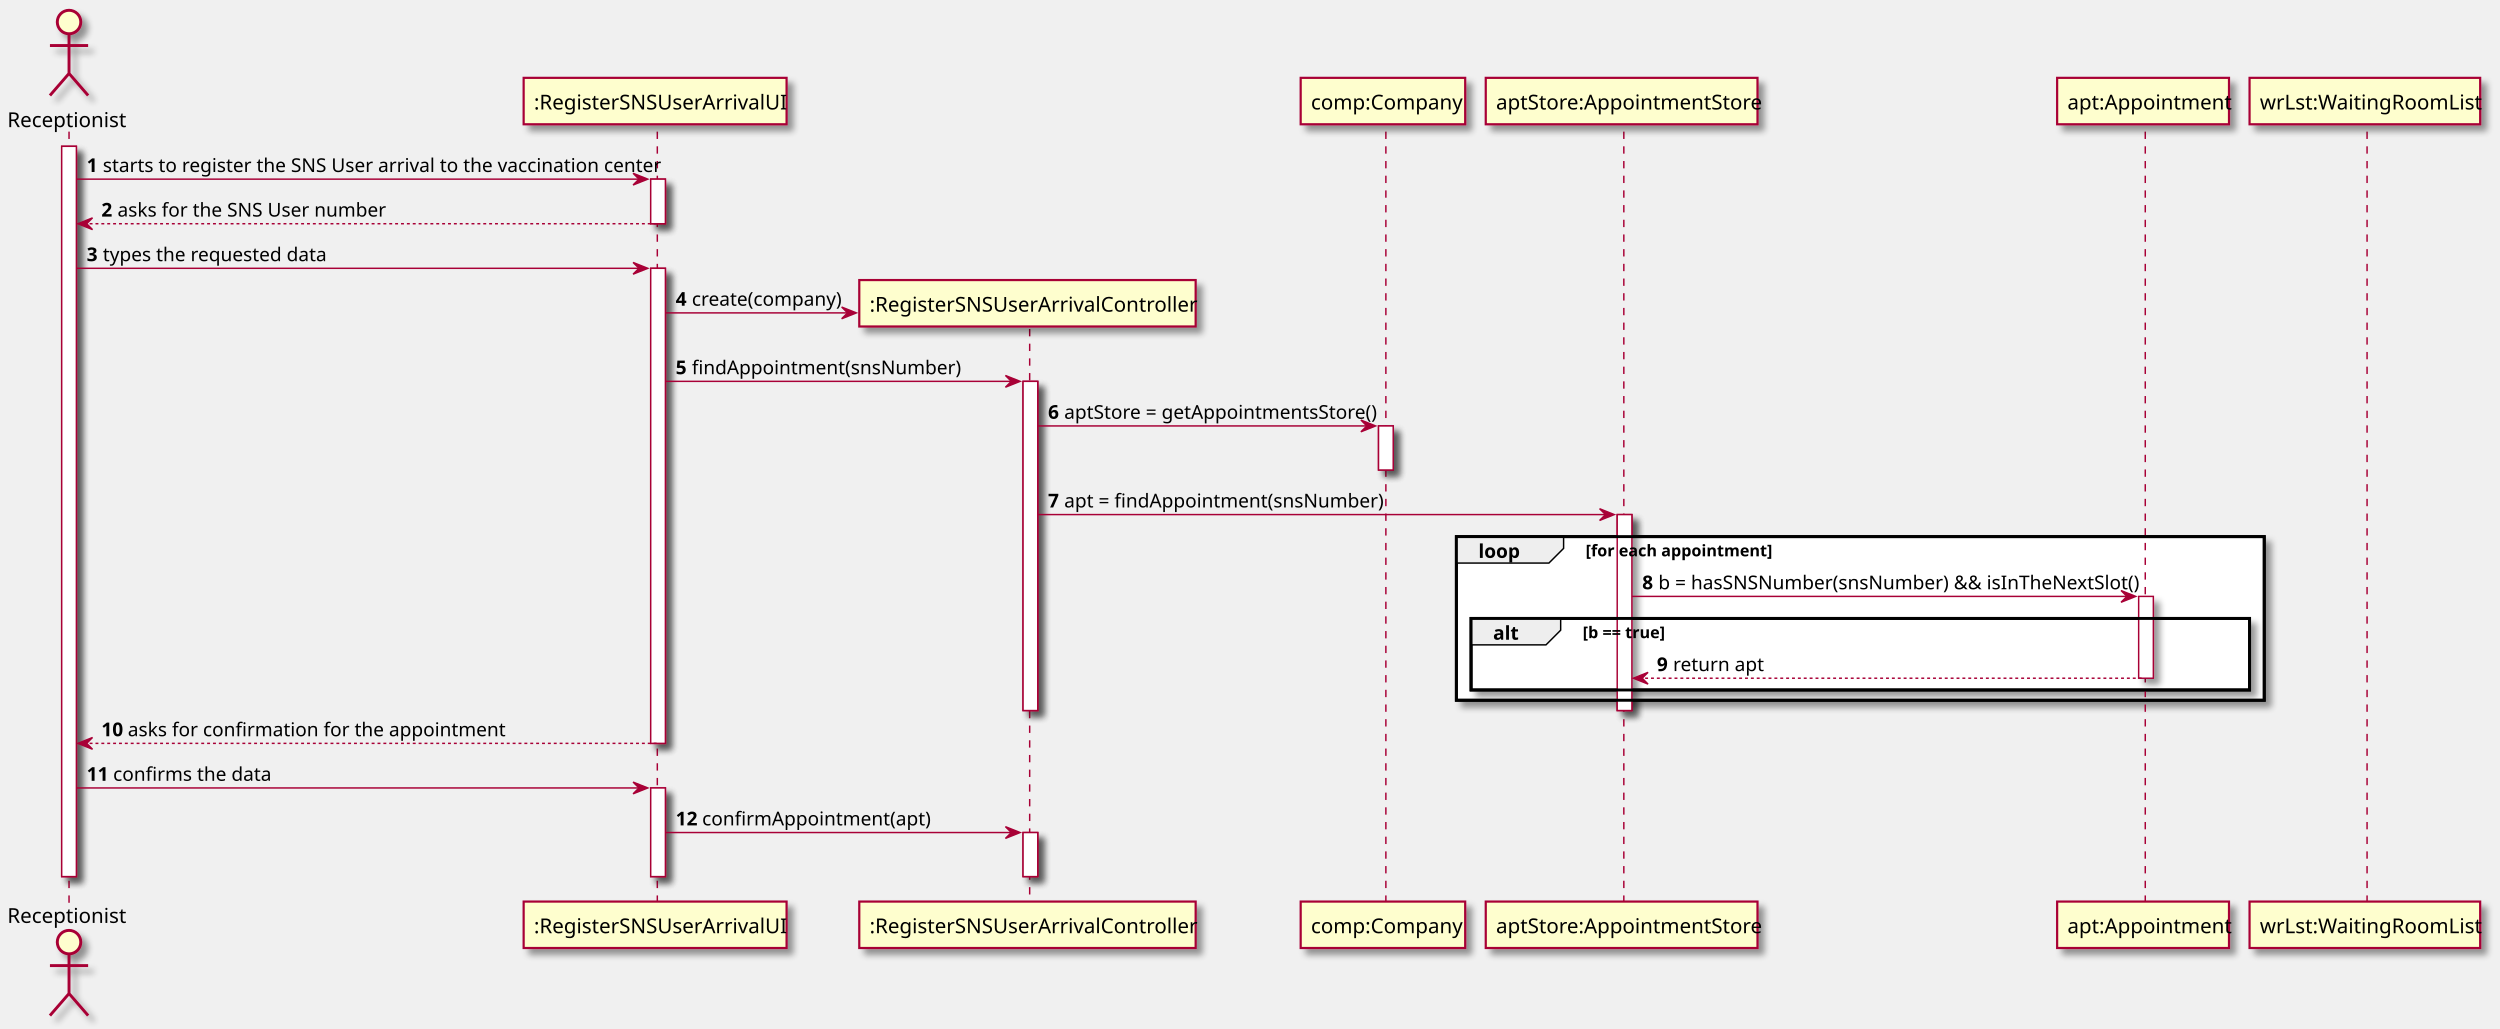
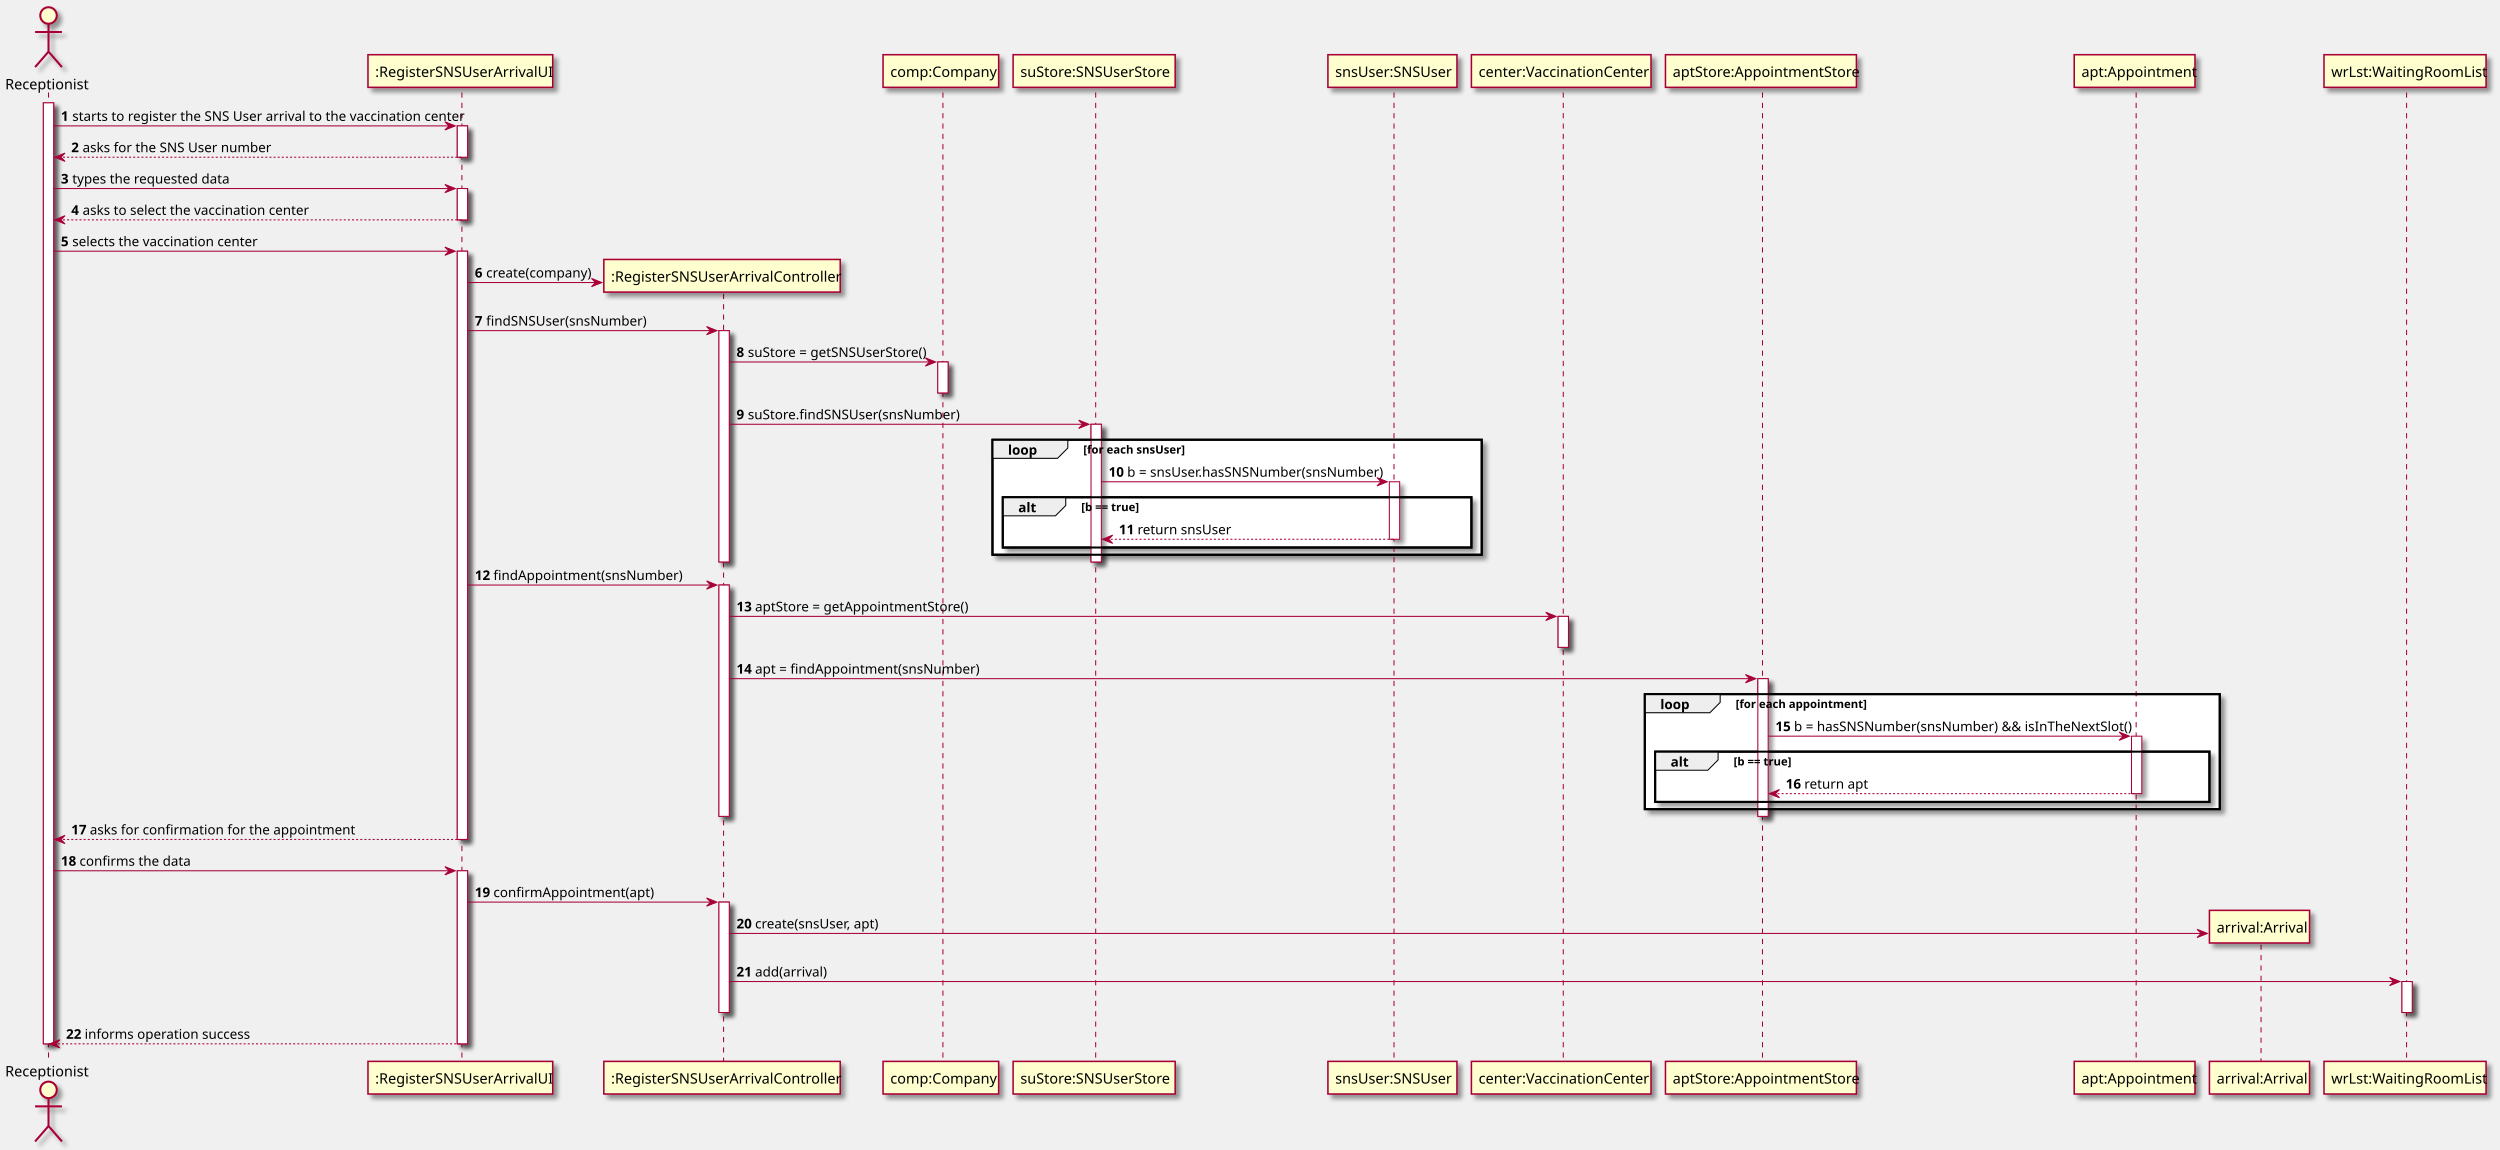
- <svg xmlns="http://www.w3.org/2000/svg" contentScriptType="application/ecmascript" contentStyleType="text/css" height="700px" preserveAspectRatio="none" style="width:1702px;height:700px;background:#FFFFFF;" version="1.1" viewBox="0 0 1702 700" width="1702px" zoomAndPan="magnify">
+ <svg xmlns="http://www.w3.org/2000/svg" contentScriptType="application/ecmascript" contentStyleType="text/css" height="1114px" preserveAspectRatio="none" style="width:2422px;height:1114px;background:#FFFFFF;" version="1.1" viewBox="0 0 2422 1114" width="2422px" zoomAndPan="magnify">
  <defs>
-     <filter height="300%" id="f1i70yfdph3biy" width="300%" x="-1" y="-1">
+     <filter height="300%" id="fi5o0c5nwdv0c" width="300%" x="-1" y="-1">
      <feGaussianBlur result="blurOut" stdDeviation="2.0" />
      <feColorMatrix in="blurOut" result="blurOut2" type="matrix" values="0 0 0 0 0 0 0 0 0 0 0 0 0 0 0 0 0 0 .4 0" />
      <feOffset dx="4.0" dy="4.0" in="blurOut2" result="blurOut3" />
      <feBlend in="SourceGraphic" in2="blurOut3" mode="normal" />
    </filter>
  </defs>
  <g>
-     <rect fill="#FFFFFF" filter="url(#f1i70yfdph3biy)" height="497.18" style="stroke:#A80036;stroke-width:1.0;" width="10" x="42" y="99.609" />
-     <rect fill="#FFFFFF" filter="url(#f1i70yfdph3biy)" height="30.352" style="stroke:#A80036;stroke-width:1.0;" width="10" x="443" y="121.961" />
-     <rect fill="#FFFFFF" filter="url(#f1i70yfdph3biy)" height="323.422" style="stroke:#A80036;stroke-width:1.0;" width="10" x="443" y="182.664" />
-     <rect fill="#FFFFFF" filter="url(#f1i70yfdph3biy)" height="60.352" style="stroke:#A80036;stroke-width:1.0;" width="10" x="443" y="536.438" />
-     <rect fill="#FFFFFF" filter="url(#f1i70yfdph3biy)" height="224.109" style="stroke:#A80036;stroke-width:1.0;" width="10" x="696.5" y="259.625" />
-     <rect fill="#FFFFFF" filter="url(#f1i70yfdph3biy)" height="30" style="stroke:#A80036;stroke-width:1.0;" width="10" x="696.5" y="566.789" />
-     <rect fill="#FFFFFF" filter="url(#f1i70yfdph3biy)" height="30" style="stroke:#A80036;stroke-width:1.0;" width="10" x="938.5" y="289.977" />
-     <rect fill="#FFFFFF" filter="url(#f1i70yfdph3biy)" height="133.406" style="stroke:#A80036;stroke-width:1.0;" width="10" x="1101" y="350.328" />
-     <rect fill="#FFFFFF" filter="url(#f1i70yfdph3biy)" height="55.703" style="stroke:#A80036;stroke-width:1.0;" width="10" x="1456" y="406.031" />
-     <rect fill="#FFFFFF" filter="url(#f1i70yfdph3biy)" height="111.406" style="stroke:#000000;stroke-width:2.0;" width="550" x="991.5" y="365.328" />
-     <rect fill="#FFFFFF" filter="url(#f1i70yfdph3biy)" height="48.703" style="stroke:#000000;stroke-width:2.0;" width="530" x="1001.5" y="421.031" />
-     <line style="stroke:#A80036;stroke-width:1.0;stroke-dasharray:5.0,5.0;" x1="47" x2="47" y1="89.609" y2="614.789" />
-     <line style="stroke:#A80036;stroke-width:1.0;stroke-dasharray:5.0,5.0;" x1="447.5" x2="447.5" y1="89.609" y2="614.789" />
-     <line style="stroke:#A80036;stroke-width:1.0;stroke-dasharray:5.0,5.0;" x1="701" x2="701" y1="223.969" y2="614.789" />
-     <line style="stroke:#A80036;stroke-width:1.0;stroke-dasharray:5.0,5.0;" x1="943.5" x2="943.5" y1="89.609" y2="614.789" />
-     <line style="stroke:#A80036;stroke-width:1.0;stroke-dasharray:5.0,5.0;" x1="1105.5" x2="1105.5" y1="89.609" y2="614.789" />
-     <line style="stroke:#A80036;stroke-width:1.0;stroke-dasharray:5.0,5.0;" x1="1460.5" x2="1460.5" y1="89.609" y2="614.789" />
-     <line style="stroke:#A80036;stroke-width:1.0;stroke-dasharray:5.0,5.0;" x1="1611.5" x2="1611.5" y1="89.609" y2="614.789" />
+     <rect fill="#FFFFFF" filter="url(#fi5o0c5nwdv0c)" height="911.656" style="stroke:#A80036;stroke-width:1.0;" width="10" x="42" y="99.609" />
+     <rect fill="#FFFFFF" filter="url(#fi5o0c5nwdv0c)" height="30.352" style="stroke:#A80036;stroke-width:1.0;" width="10" x="443" y="121.961" />
+     <rect fill="#FFFFFF" filter="url(#fi5o0c5nwdv0c)" height="30.352" style="stroke:#A80036;stroke-width:1.0;" width="10" x="443" y="182.664" />
+     <rect fill="#FFFFFF" filter="url(#fi5o0c5nwdv0c)" height="569.883" style="stroke:#A80036;stroke-width:1.0;" width="10" x="443" y="243.367" />
+     <rect fill="#FFFFFF" filter="url(#fi5o0c5nwdv0c)" height="167.664" style="stroke:#A80036;stroke-width:1.0;" width="10" x="443" y="843.602" />
+     <rect fill="#FFFFFF" filter="url(#fi5o0c5nwdv0c)" height="224.109" style="stroke:#A80036;stroke-width:1.0;" width="10" x="696.5" y="320.328" />
+     <rect fill="#FFFFFF" filter="url(#fi5o0c5nwdv0c)" height="224.109" style="stroke:#A80036;stroke-width:1.0;" width="10" x="696.5" y="566.789" />
+     <rect fill="#FFFFFF" filter="url(#fi5o0c5nwdv0c)" height="106.961" style="stroke:#A80036;stroke-width:1.0;" width="10" x="696.5" y="873.953" />
+     <rect fill="#FFFFFF" filter="url(#fi5o0c5nwdv0c)" height="30" style="stroke:#A80036;stroke-width:1.0;" width="10" x="908.5" y="350.68" />
+     <rect fill="#FFFFFF" filter="url(#fi5o0c5nwdv0c)" height="133.406" style="stroke:#A80036;stroke-width:1.0;" width="10" x="1057" y="411.031" />
+     <rect fill="#FFFFFF" filter="url(#fi5o0c5nwdv0c)" height="55.703" style="stroke:#A80036;stroke-width:1.0;" width="10" x="1346" y="466.734" />
+     <rect fill="#FFFFFF" filter="url(#fi5o0c5nwdv0c)" height="30" style="stroke:#A80036;stroke-width:1.0;" width="10" x="1509.5" y="597.141" />
+     <rect fill="#FFFFFF" filter="url(#fi5o0c5nwdv0c)" height="133.406" style="stroke:#A80036;stroke-width:1.0;" width="10" x="1703" y="657.492" />
+     <rect fill="#FFFFFF" filter="url(#fi5o0c5nwdv0c)" height="55.703" style="stroke:#A80036;stroke-width:1.0;" width="10" x="2065" y="713.195" />
+     <rect fill="#FFFFFF" filter="url(#fi5o0c5nwdv0c)" height="30" style="stroke:#A80036;stroke-width:1.0;" width="10" x="2327" y="950.914" />
+     <rect fill="#FFFFFF" filter="url(#fi5o0c5nwdv0c)" height="111.406" style="stroke:#000000;stroke-width:2.0;" width="474" x="961.5" y="426.031" />
+     <rect fill="#FFFFFF" filter="url(#fi5o0c5nwdv0c)" height="48.703" style="stroke:#000000;stroke-width:2.0;" width="454" x="971.5" y="481.734" />
+     <rect fill="#FFFFFF" filter="url(#fi5o0c5nwdv0c)" height="111.406" style="stroke:#000000;stroke-width:2.0;" width="557" x="1593.5" y="672.492" />
+     <rect fill="#FFFFFF" filter="url(#fi5o0c5nwdv0c)" height="48.703" style="stroke:#000000;stroke-width:2.0;" width="537" x="1603.5" y="728.195" />
+     <line style="stroke:#A80036;stroke-width:1.0;stroke-dasharray:5.0,5.0;" x1="47" x2="47" y1="89.609" y2="1029.266" />
+     <line style="stroke:#A80036;stroke-width:1.0;stroke-dasharray:5.0,5.0;" x1="447.5" x2="447.5" y1="89.609" y2="1029.266" />
+     <line style="stroke:#A80036;stroke-width:1.0;stroke-dasharray:5.0,5.0;" x1="701" x2="701" y1="284.672" y2="1029.266" />
+     <line style="stroke:#A80036;stroke-width:1.0;stroke-dasharray:5.0,5.0;" x1="913.5" x2="913.5" y1="89.609" y2="1029.266" />
+     <line style="stroke:#A80036;stroke-width:1.0;stroke-dasharray:5.0,5.0;" x1="1061.5" x2="1061.5" y1="89.609" y2="1029.266" />
+     <line style="stroke:#A80036;stroke-width:1.0;stroke-dasharray:5.0,5.0;" x1="1350.5" x2="1350.5" y1="89.609" y2="1029.266" />
+     <line style="stroke:#A80036;stroke-width:1.0;stroke-dasharray:5.0,5.0;" x1="1514.5" x2="1514.5" y1="89.609" y2="1029.266" />
+     <line style="stroke:#A80036;stroke-width:1.0;stroke-dasharray:5.0,5.0;" x1="1707.5" x2="1707.5" y1="89.609" y2="1029.266" />
+     <line style="stroke:#A80036;stroke-width:1.0;stroke-dasharray:5.0,5.0;" x1="2069.5" x2="2069.5" y1="89.609" y2="1029.266" />
+     <line style="stroke:#A80036;stroke-width:1.0;stroke-dasharray:5.0,5.0;" x1="2190.5" x2="2190.5" y1="915.258" y2="1029.266" />
+     <line style="stroke:#A80036;stroke-width:1.0;stroke-dasharray:5.0,5.0;" x1="2331.5" x2="2331.5" y1="89.609" y2="1029.266" />
    <text fill="#000000" font-family="sans-serif" font-size="14" lengthAdjust="spacing" textLength="78" x="5" y="86.533">Receptionist</text>
-     <ellipse cx="47" cy="15" fill="#FEFECE" filter="url(#f1i70yfdph3biy)" rx="8" ry="8" style="stroke:#A80036;stroke-width:2.0;" />
-     <path d="M47,23 L47,50 M34,31 L60,31 M47,50 L34,65 M47,50 L60,65 " fill="none" filter="url(#f1i70yfdph3biy)" style="stroke:#A80036;stroke-width:2.0;" />
-     <text fill="#000000" font-family="sans-serif" font-size="14" lengthAdjust="spacing" textLength="78" x="5" y="628.322">Receptionist</text>
-     <ellipse cx="47" cy="641.398" fill="#FEFECE" filter="url(#f1i70yfdph3biy)" rx="8" ry="8" style="stroke:#A80036;stroke-width:2.0;" />
-     <path d="M47,649.398 L47,676.398 M34,657.398 L60,657.398 M47,676.398 L34,691.398 M47,676.398 L60,691.398 " fill="none" filter="url(#f1i70yfdph3biy)" style="stroke:#A80036;stroke-width:2.0;" />
-     <rect fill="#FEFECE" filter="url(#f1i70yfdph3biy)" height="31.609" style="stroke:#A80036;stroke-width:1.5;" width="179" x="356.5" y="53" />
+     <ellipse cx="47" cy="15" fill="#FEFECE" filter="url(#fi5o0c5nwdv0c)" rx="8" ry="8" style="stroke:#A80036;stroke-width:2.0;" />
+     <path d="M47,23 L47,50 M34,31 L60,31 M47,50 L34,65 M47,50 L60,65 " fill="none" filter="url(#fi5o0c5nwdv0c)" style="stroke:#A80036;stroke-width:2.0;" />
+     <text fill="#000000" font-family="sans-serif" font-size="14" lengthAdjust="spacing" textLength="78" x="5" y="1042.799">Receptionist</text>
+     <ellipse cx="47" cy="1055.875" fill="#FEFECE" filter="url(#fi5o0c5nwdv0c)" rx="8" ry="8" style="stroke:#A80036;stroke-width:2.0;" />
+     <path d="M47,1063.875 L47,1090.875 M34,1071.875 L60,1071.875 M47,1090.875 L34,1105.875 M47,1090.875 L60,1105.875 " fill="none" filter="url(#fi5o0c5nwdv0c)" style="stroke:#A80036;stroke-width:2.0;" />
+     <rect fill="#FEFECE" filter="url(#fi5o0c5nwdv0c)" height="31.609" style="stroke:#A80036;stroke-width:1.5;" width="179" x="356.5" y="53" />
    <text fill="#000000" font-family="sans-serif" font-size="14" lengthAdjust="spacing" textLength="165" x="363.5" y="74.533">:RegisterSNSUserArrivalUI</text>
-     <rect fill="#FEFECE" filter="url(#f1i70yfdph3biy)" height="31.609" style="stroke:#A80036;stroke-width:1.5;" width="179" x="356.5" y="613.789" />
-     <text fill="#000000" font-family="sans-serif" font-size="14" lengthAdjust="spacing" textLength="165" x="363.5" y="635.322">:RegisterSNSUserArrivalUI</text>
-     <rect fill="#FEFECE" filter="url(#f1i70yfdph3biy)" height="31.609" style="stroke:#A80036;stroke-width:1.5;" width="229" x="585" y="613.789" />
-     <text fill="#000000" font-family="sans-serif" font-size="14" lengthAdjust="spacing" textLength="215" x="592" y="635.322">:RegisterSNSUserArrivalController</text>
-     <rect fill="#FEFECE" filter="url(#f1i70yfdph3biy)" height="31.609" style="stroke:#A80036;stroke-width:1.5;" width="112" x="885.5" y="53" />
-     <text fill="#000000" font-family="sans-serif" font-size="14" lengthAdjust="spacing" textLength="98" x="892.5" y="74.533">comp:Company</text>
-     <rect fill="#FEFECE" filter="url(#f1i70yfdph3biy)" height="31.609" style="stroke:#A80036;stroke-width:1.5;" width="112" x="885.5" y="613.789" />
-     <text fill="#000000" font-family="sans-serif" font-size="14" lengthAdjust="spacing" textLength="98" x="892.5" y="635.322">comp:Company</text>
-     <rect fill="#FEFECE" filter="url(#f1i70yfdph3biy)" height="31.609" style="stroke:#A80036;stroke-width:1.5;" width="185" x="1011.5" y="53" />
-     <text fill="#000000" font-family="sans-serif" font-size="14" lengthAdjust="spacing" textLength="171" x="1018.5" y="74.533">aptStore:AppointmentStore</text>
-     <rect fill="#FEFECE" filter="url(#f1i70yfdph3biy)" height="31.609" style="stroke:#A80036;stroke-width:1.5;" width="185" x="1011.5" y="613.789" />
-     <text fill="#000000" font-family="sans-serif" font-size="14" lengthAdjust="spacing" textLength="171" x="1018.5" y="635.322">aptStore:AppointmentStore</text>
-     <rect fill="#FEFECE" filter="url(#f1i70yfdph3biy)" height="31.609" style="stroke:#A80036;stroke-width:1.5;" width="117" x="1400.5" y="53" />
-     <text fill="#000000" font-family="sans-serif" font-size="14" lengthAdjust="spacing" textLength="103" x="1407.5" y="74.533">apt:Appointment</text>
-     <rect fill="#FEFECE" filter="url(#f1i70yfdph3biy)" height="31.609" style="stroke:#A80036;stroke-width:1.5;" width="117" x="1400.5" y="613.789" />
-     <text fill="#000000" font-family="sans-serif" font-size="14" lengthAdjust="spacing" textLength="103" x="1407.5" y="635.322">apt:Appointment</text>
-     <rect fill="#FEFECE" filter="url(#f1i70yfdph3biy)" height="31.609" style="stroke:#A80036;stroke-width:1.5;" width="157" x="1531.5" y="53" />
-     <text fill="#000000" font-family="sans-serif" font-size="14" lengthAdjust="spacing" textLength="143" x="1538.5" y="74.533">wrLst:WaitingRoomList</text>
-     <rect fill="#FEFECE" filter="url(#f1i70yfdph3biy)" height="31.609" style="stroke:#A80036;stroke-width:1.5;" width="157" x="1531.5" y="613.789" />
-     <text fill="#000000" font-family="sans-serif" font-size="14" lengthAdjust="spacing" textLength="143" x="1538.5" y="635.322">wrLst:WaitingRoomList</text>
-     <rect fill="#FFFFFF" filter="url(#f1i70yfdph3biy)" height="497.18" style="stroke:#A80036;stroke-width:1.0;" width="10" x="42" y="99.609" />
-     <rect fill="#FFFFFF" filter="url(#f1i70yfdph3biy)" height="30.352" style="stroke:#A80036;stroke-width:1.0;" width="10" x="443" y="121.961" />
-     <rect fill="#FFFFFF" filter="url(#f1i70yfdph3biy)" height="323.422" style="stroke:#A80036;stroke-width:1.0;" width="10" x="443" y="182.664" />
-     <rect fill="#FFFFFF" filter="url(#f1i70yfdph3biy)" height="60.352" style="stroke:#A80036;stroke-width:1.0;" width="10" x="443" y="536.438" />
-     <rect fill="#FFFFFF" filter="url(#f1i70yfdph3biy)" height="224.109" style="stroke:#A80036;stroke-width:1.0;" width="10" x="696.5" y="259.625" />
-     <rect fill="#FFFFFF" filter="url(#f1i70yfdph3biy)" height="30" style="stroke:#A80036;stroke-width:1.0;" width="10" x="696.5" y="566.789" />
-     <rect fill="#FFFFFF" filter="url(#f1i70yfdph3biy)" height="30" style="stroke:#A80036;stroke-width:1.0;" width="10" x="938.5" y="289.977" />
-     <rect fill="#FFFFFF" filter="url(#f1i70yfdph3biy)" height="133.406" style="stroke:#A80036;stroke-width:1.0;" width="10" x="1101" y="350.328" />
-     <rect fill="#FFFFFF" filter="url(#f1i70yfdph3biy)" height="55.703" style="stroke:#A80036;stroke-width:1.0;" width="10" x="1456" y="406.031" />
+     <rect fill="#FEFECE" filter="url(#fi5o0c5nwdv0c)" height="31.609" style="stroke:#A80036;stroke-width:1.5;" width="179" x="356.5" y="1028.266" />
+     <text fill="#000000" font-family="sans-serif" font-size="14" lengthAdjust="spacing" textLength="165" x="363.5" y="1049.799">:RegisterSNSUserArrivalUI</text>
+     <rect fill="#FEFECE" filter="url(#fi5o0c5nwdv0c)" height="31.609" style="stroke:#A80036;stroke-width:1.5;" width="229" x="585" y="1028.266" />
+     <text fill="#000000" font-family="sans-serif" font-size="14" lengthAdjust="spacing" textLength="215" x="592" y="1049.799">:RegisterSNSUserArrivalController</text>
+     <rect fill="#FEFECE" filter="url(#fi5o0c5nwdv0c)" height="31.609" style="stroke:#A80036;stroke-width:1.5;" width="112" x="855.5" y="53" />
+     <text fill="#000000" font-family="sans-serif" font-size="14" lengthAdjust="spacing" textLength="98" x="862.5" y="74.533">comp:Company</text>
+     <rect fill="#FEFECE" filter="url(#fi5o0c5nwdv0c)" height="31.609" style="stroke:#A80036;stroke-width:1.5;" width="112" x="855.5" y="1028.266" />
+     <text fill="#000000" font-family="sans-serif" font-size="14" lengthAdjust="spacing" textLength="98" x="862.5" y="1049.799">comp:Company</text>
+     <rect fill="#FEFECE" filter="url(#fi5o0c5nwdv0c)" height="31.609" style="stroke:#A80036;stroke-width:1.5;" width="157" x="981.5" y="53" />
+     <text fill="#000000" font-family="sans-serif" font-size="14" lengthAdjust="spacing" textLength="143" x="988.5" y="74.533">suStore:SNSUserStore</text>
+     <rect fill="#FEFECE" filter="url(#fi5o0c5nwdv0c)" height="31.609" style="stroke:#A80036;stroke-width:1.5;" width="157" x="981.5" y="1028.266" />
+     <text fill="#000000" font-family="sans-serif" font-size="14" lengthAdjust="spacing" textLength="143" x="988.5" y="1049.799">suStore:SNSUserStore</text>
+     <rect fill="#FEFECE" filter="url(#fi5o0c5nwdv0c)" height="31.609" style="stroke:#A80036;stroke-width:1.5;" width="125" x="1286.5" y="53" />
+     <text fill="#000000" font-family="sans-serif" font-size="14" lengthAdjust="spacing" textLength="111" x="1293.5" y="74.533">snsUser:SNSUser</text>
+     <rect fill="#FEFECE" filter="url(#fi5o0c5nwdv0c)" height="31.609" style="stroke:#A80036;stroke-width:1.5;" width="125" x="1286.5" y="1028.266" />
+     <text fill="#000000" font-family="sans-serif" font-size="14" lengthAdjust="spacing" textLength="111" x="1293.5" y="1049.799">snsUser:SNSUser</text>
+     <rect fill="#FEFECE" filter="url(#fi5o0c5nwdv0c)" height="31.609" style="stroke:#A80036;stroke-width:1.5;" width="174" x="1425.5" y="53" />
+     <text fill="#000000" font-family="sans-serif" font-size="14" lengthAdjust="spacing" textLength="160" x="1432.5" y="74.533">center:VaccinationCenter</text>
+     <rect fill="#FEFECE" filter="url(#fi5o0c5nwdv0c)" height="31.609" style="stroke:#A80036;stroke-width:1.5;" width="174" x="1425.5" y="1028.266" />
+     <text fill="#000000" font-family="sans-serif" font-size="14" lengthAdjust="spacing" textLength="160" x="1432.5" y="1049.799">center:VaccinationCenter</text>
+     <rect fill="#FEFECE" filter="url(#fi5o0c5nwdv0c)" height="31.609" style="stroke:#A80036;stroke-width:1.5;" width="185" x="1613.5" y="53" />
+     <text fill="#000000" font-family="sans-serif" font-size="14" lengthAdjust="spacing" textLength="171" x="1620.5" y="74.533">aptStore:AppointmentStore</text>
+     <rect fill="#FEFECE" filter="url(#fi5o0c5nwdv0c)" height="31.609" style="stroke:#A80036;stroke-width:1.5;" width="185" x="1613.5" y="1028.266" />
+     <text fill="#000000" font-family="sans-serif" font-size="14" lengthAdjust="spacing" textLength="171" x="1620.5" y="1049.799">aptStore:AppointmentStore</text>
+     <rect fill="#FEFECE" filter="url(#fi5o0c5nwdv0c)" height="31.609" style="stroke:#A80036;stroke-width:1.5;" width="117" x="2009.5" y="53" />
+     <text fill="#000000" font-family="sans-serif" font-size="14" lengthAdjust="spacing" textLength="103" x="2016.5" y="74.533">apt:Appointment</text>
+     <rect fill="#FEFECE" filter="url(#fi5o0c5nwdv0c)" height="31.609" style="stroke:#A80036;stroke-width:1.5;" width="117" x="2009.5" y="1028.266" />
+     <text fill="#000000" font-family="sans-serif" font-size="14" lengthAdjust="spacing" textLength="103" x="2016.5" y="1049.799">apt:Appointment</text>
+     <rect fill="#FEFECE" filter="url(#fi5o0c5nwdv0c)" height="31.609" style="stroke:#A80036;stroke-width:1.5;" width="97" x="2140.5" y="1028.266" />
+     <text fill="#000000" font-family="sans-serif" font-size="14" lengthAdjust="spacing" textLength="83" x="2147.5" y="1049.799">arrival:Arrival</text>
+     <rect fill="#FEFECE" filter="url(#fi5o0c5nwdv0c)" height="31.609" style="stroke:#A80036;stroke-width:1.5;" width="157" x="2251.5" y="53" />
+     <text fill="#000000" font-family="sans-serif" font-size="14" lengthAdjust="spacing" textLength="143" x="2258.5" y="74.533">wrLst:WaitingRoomList</text>
+     <rect fill="#FEFECE" filter="url(#fi5o0c5nwdv0c)" height="31.609" style="stroke:#A80036;stroke-width:1.5;" width="157" x="2251.5" y="1028.266" />
+     <text fill="#000000" font-family="sans-serif" font-size="14" lengthAdjust="spacing" textLength="143" x="2258.5" y="1049.799">wrLst:WaitingRoomList</text>
+     <rect fill="#FFFFFF" filter="url(#fi5o0c5nwdv0c)" height="911.656" style="stroke:#A80036;stroke-width:1.0;" width="10" x="42" y="99.609" />
+     <rect fill="#FFFFFF" filter="url(#fi5o0c5nwdv0c)" height="30.352" style="stroke:#A80036;stroke-width:1.0;" width="10" x="443" y="121.961" />
+     <rect fill="#FFFFFF" filter="url(#fi5o0c5nwdv0c)" height="30.352" style="stroke:#A80036;stroke-width:1.0;" width="10" x="443" y="182.664" />
+     <rect fill="#FFFFFF" filter="url(#fi5o0c5nwdv0c)" height="569.883" style="stroke:#A80036;stroke-width:1.0;" width="10" x="443" y="243.367" />
+     <rect fill="#FFFFFF" filter="url(#fi5o0c5nwdv0c)" height="167.664" style="stroke:#A80036;stroke-width:1.0;" width="10" x="443" y="843.602" />
+     <rect fill="#FFFFFF" filter="url(#fi5o0c5nwdv0c)" height="224.109" style="stroke:#A80036;stroke-width:1.0;" width="10" x="696.5" y="320.328" />
+     <rect fill="#FFFFFF" filter="url(#fi5o0c5nwdv0c)" height="224.109" style="stroke:#A80036;stroke-width:1.0;" width="10" x="696.5" y="566.789" />
+     <rect fill="#FFFFFF" filter="url(#fi5o0c5nwdv0c)" height="106.961" style="stroke:#A80036;stroke-width:1.0;" width="10" x="696.5" y="873.953" />
+     <rect fill="#FFFFFF" filter="url(#fi5o0c5nwdv0c)" height="30" style="stroke:#A80036;stroke-width:1.0;" width="10" x="908.5" y="350.68" />
+     <rect fill="#FFFFFF" filter="url(#fi5o0c5nwdv0c)" height="133.406" style="stroke:#A80036;stroke-width:1.0;" width="10" x="1057" y="411.031" />
+     <rect fill="#FFFFFF" filter="url(#fi5o0c5nwdv0c)" height="55.703" style="stroke:#A80036;stroke-width:1.0;" width="10" x="1346" y="466.734" />
+     <rect fill="#FFFFFF" filter="url(#fi5o0c5nwdv0c)" height="30" style="stroke:#A80036;stroke-width:1.0;" width="10" x="1509.5" y="597.141" />
+     <rect fill="#FFFFFF" filter="url(#fi5o0c5nwdv0c)" height="133.406" style="stroke:#A80036;stroke-width:1.0;" width="10" x="1703" y="657.492" />
+     <rect fill="#FFFFFF" filter="url(#fi5o0c5nwdv0c)" height="55.703" style="stroke:#A80036;stroke-width:1.0;" width="10" x="2065" y="713.195" />
+     <rect fill="#FFFFFF" filter="url(#fi5o0c5nwdv0c)" height="30" style="stroke:#A80036;stroke-width:1.0;" width="10" x="2327" y="950.914" />
    <polygon fill="#A80036" points="431,117.961,441,121.961,431,125.961,435,121.961" style="stroke:#A80036;stroke-width:1.0;" />
    <line style="stroke:#A80036;stroke-width:1.0;" x1="52" x2="437" y1="121.961" y2="121.961" />
    <text fill="#000000" font-family="sans-serif" font-size="13" font-weight="bold" lengthAdjust="spacing" textLength="7" x="59" y="117.105">1</text>
    <text fill="#000000" font-family="sans-serif" font-size="13" lengthAdjust="spacing" textLength="361" x="70" y="117.105">starts to register the SNS User arrival to the vaccination center</text>
    <polygon fill="#A80036" points="63,148.312,53,152.312,63,156.312,59,152.312" style="stroke:#A80036;stroke-width:1.0;" />
    <line style="stroke:#A80036;stroke-width:1.0;stroke-dasharray:2.0,2.0;" x1="57" x2="447" y1="152.312" y2="152.312" />
    <text fill="#000000" font-family="sans-serif" font-size="13" font-weight="bold" lengthAdjust="spacing" textLength="7" x="69" y="147.456">2</text>
    <text fill="#000000" font-family="sans-serif" font-size="13" lengthAdjust="spacing" textLength="177" x="80" y="147.456">asks for the SNS User number</text>
    <polygon fill="#A80036" points="431,178.664,441,182.664,431,186.664,435,182.664" style="stroke:#A80036;stroke-width:1.0;" />
    <line style="stroke:#A80036;stroke-width:1.0;" x1="52" x2="437" y1="182.664" y2="182.664" />
    <text fill="#000000" font-family="sans-serif" font-size="13" font-weight="bold" lengthAdjust="spacing" textLength="7" x="59" y="177.808">3</text>
    <text fill="#000000" font-family="sans-serif" font-size="13" lengthAdjust="spacing" textLength="144" x="70" y="177.808">types the requested data</text>
-     <polygon fill="#A80036" points="573,209.016,583,213.016,573,217.016,577,213.016" style="stroke:#A80036;stroke-width:1.0;" />
-     <line style="stroke:#A80036;stroke-width:1.0;" x1="453" x2="579" y1="213.016" y2="213.016" />
-     <text fill="#000000" font-family="sans-serif" font-size="13" font-weight="bold" lengthAdjust="spacing" textLength="7" x="460" y="208.159">4</text>
-     <text fill="#000000" font-family="sans-serif" font-size="13" lengthAdjust="spacing" textLength="97" x="471" y="208.159">create(company)</text>
-     <rect fill="#FEFECE" filter="url(#f1i70yfdph3biy)" height="31.609" style="stroke:#A80036;stroke-width:1.5;" width="229" x="585" y="190.664" />
-     <text fill="#000000" font-family="sans-serif" font-size="14" lengthAdjust="spacing" textLength="215" x="592" y="212.197">:RegisterSNSUserArrivalController</text>
-     <polygon fill="#A80036" points="684.5,255.625,694.5,259.625,684.5,263.625,688.5,259.625" style="stroke:#A80036;stroke-width:1.0;" />
-     <line style="stroke:#A80036;stroke-width:1.0;" x1="453" x2="690.5" y1="259.625" y2="259.625" />
-     <text fill="#000000" font-family="sans-serif" font-size="13" font-weight="bold" lengthAdjust="spacing" textLength="7" x="460" y="254.769">5</text>
-     <text fill="#000000" font-family="sans-serif" font-size="13" lengthAdjust="spacing" textLength="167" x="471" y="254.769">findAppointment(snsNumber)</text>
-     <polygon fill="#A80036" points="926.5,285.977,936.5,289.977,926.5,293.977,930.5,289.977" style="stroke:#A80036;stroke-width:1.0;" />
-     <line style="stroke:#A80036;stroke-width:1.0;" x1="706.5" x2="932.5" y1="289.977" y2="289.977" />
-     <text fill="#000000" font-family="sans-serif" font-size="13" font-weight="bold" lengthAdjust="spacing" textLength="7" x="713.5" y="285.12">6</text>
-     <text fill="#000000" font-family="sans-serif" font-size="13" lengthAdjust="spacing" textLength="202" x="724.5" y="285.12">aptStore = getAppointmentsStore()</text>
-     <polygon fill="#A80036" points="1089,346.328,1099,350.328,1089,354.328,1093,350.328" style="stroke:#A80036;stroke-width:1.0;" />
-     <line style="stroke:#A80036;stroke-width:1.0;" x1="706.5" x2="1095" y1="350.328" y2="350.328" />
-     <text fill="#000000" font-family="sans-serif" font-size="13" font-weight="bold" lengthAdjust="spacing" textLength="7" x="713.5" y="345.472">7</text>
-     <text fill="#000000" font-family="sans-serif" font-size="13" lengthAdjust="spacing" textLength="201" x="724.5" y="345.472">apt = findAppointment(snsNumber)</text>
-     <path d="M991.5,365.328 L1064.5,365.328 L1064.5,373.328 L1054.5,383.328 L991.5,383.328 L991.5,365.328 " fill="#EEEEEE" style="stroke:#000000;stroke-width:1.0;" />
-     <rect fill="none" height="111.406" style="stroke:#000000;stroke-width:2.0;" width="550" x="991.5" y="365.328" />
-     <text fill="#000000" font-family="sans-serif" font-size="13" font-weight="bold" lengthAdjust="spacing" textLength="28" x="1006.5" y="379.823">loop</text>
-     <text fill="#000000" font-family="sans-serif" font-size="11" font-weight="bold" lengthAdjust="spacing" textLength="126" x="1079.5" y="378.747">[for each appointment]</text>
-     <polygon fill="#A80036" points="1444,402.031,1454,406.031,1444,410.031,1448,406.031" style="stroke:#A80036;stroke-width:1.0;" />
-     <line style="stroke:#A80036;stroke-width:1.0;" x1="1111" x2="1450" y1="406.031" y2="406.031" />
-     <text fill="#000000" font-family="sans-serif" font-size="13" font-weight="bold" lengthAdjust="spacing" textLength="7" x="1118" y="401.175">8</text>
-     <text fill="#000000" font-family="sans-serif" font-size="13" lengthAdjust="spacing" textLength="315" x="1129" y="401.175">b = hasSNSNumber(snsNumber) &amp;&amp; isInTheNextSlot()</text>
-     <path d="M1001.5,421.031 L1062.5,421.031 L1062.5,429.031 L1052.5,439.031 L1001.5,439.031 L1001.5,421.031 " fill="#EEEEEE" style="stroke:#000000;stroke-width:1.0;" />
-     <rect fill="none" height="48.703" style="stroke:#000000;stroke-width:2.0;" width="530" x="1001.5" y="421.031" />
-     <text fill="#000000" font-family="sans-serif" font-size="13" font-weight="bold" lengthAdjust="spacing" textLength="16" x="1016.5" y="435.526">alt</text>
-     <text fill="#000000" font-family="sans-serif" font-size="11" font-weight="bold" lengthAdjust="spacing" textLength="56" x="1077.5" y="434.45">[b == true]</text>
-     <polygon fill="#A80036" points="1122,457.734,1112,461.734,1122,465.734,1118,461.734" style="stroke:#A80036;stroke-width:1.0;" />
-     <line style="stroke:#A80036;stroke-width:1.0;stroke-dasharray:2.0,2.0;" x1="1116" x2="1460" y1="461.734" y2="461.734" />
-     <text fill="#000000" font-family="sans-serif" font-size="13" font-weight="bold" lengthAdjust="spacing" textLength="7" x="1128" y="456.878">9</text>
-     <text fill="#000000" font-family="sans-serif" font-size="13" lengthAdjust="spacing" textLength="55" x="1139" y="456.878">return apt</text>
-     <polygon fill="#A80036" points="63,502.086,53,506.086,63,510.086,59,506.086" style="stroke:#A80036;stroke-width:1.0;" />
-     <line style="stroke:#A80036;stroke-width:1.0;stroke-dasharray:2.0,2.0;" x1="57" x2="447" y1="506.086" y2="506.086" />
-     <text fill="#000000" font-family="sans-serif" font-size="13" font-weight="bold" lengthAdjust="spacing" textLength="14" x="69" y="501.229">10</text>
-     <text fill="#000000" font-family="sans-serif" font-size="13" lengthAdjust="spacing" textLength="235" x="87" y="501.229">asks for confirmation for the appointment</text>
-     <polygon fill="#A80036" points="431,532.438,441,536.438,431,540.438,435,536.438" style="stroke:#A80036;stroke-width:1.0;" />
-     <line style="stroke:#A80036;stroke-width:1.0;" x1="52" x2="437" y1="536.438" y2="536.438" />
-     <text fill="#000000" font-family="sans-serif" font-size="13" font-weight="bold" lengthAdjust="spacing" textLength="14" x="59" y="531.581">11</text>
-     <text fill="#000000" font-family="sans-serif" font-size="13" lengthAdjust="spacing" textLength="100" x="77" y="531.581">confirms the data</text>
+     <polygon fill="#A80036" points="63,209.016,53,213.016,63,217.016,59,213.016" style="stroke:#A80036;stroke-width:1.0;" />
+     <line style="stroke:#A80036;stroke-width:1.0;stroke-dasharray:2.0,2.0;" x1="57" x2="447" y1="213.016" y2="213.016" />
+     <text fill="#000000" font-family="sans-serif" font-size="13" font-weight="bold" lengthAdjust="spacing" textLength="7" x="69" y="208.159">4</text>
+     <text fill="#000000" font-family="sans-serif" font-size="13" lengthAdjust="spacing" textLength="212" x="80" y="208.159">asks to select the vaccination center</text>
+     <polygon fill="#A80036" points="431,239.367,441,243.367,431,247.367,435,243.367" style="stroke:#A80036;stroke-width:1.0;" />
+     <line style="stroke:#A80036;stroke-width:1.0;" x1="52" x2="437" y1="243.367" y2="243.367" />
+     <text fill="#000000" font-family="sans-serif" font-size="13" font-weight="bold" lengthAdjust="spacing" textLength="7" x="59" y="238.511">5</text>
+     <text fill="#000000" font-family="sans-serif" font-size="13" lengthAdjust="spacing" textLength="172" x="70" y="238.511">selects the vaccination center</text>
+     <polygon fill="#A80036" points="573,269.719,583,273.719,573,277.719,577,273.719" style="stroke:#A80036;stroke-width:1.0;" />
+     <line style="stroke:#A80036;stroke-width:1.0;" x1="453" x2="579" y1="273.719" y2="273.719" />
+     <text fill="#000000" font-family="sans-serif" font-size="13" font-weight="bold" lengthAdjust="spacing" textLength="7" x="460" y="268.862">6</text>
+     <text fill="#000000" font-family="sans-serif" font-size="13" lengthAdjust="spacing" textLength="97" x="471" y="268.862">create(company)</text>
+     <rect fill="#FEFECE" filter="url(#fi5o0c5nwdv0c)" height="31.609" style="stroke:#A80036;stroke-width:1.5;" width="229" x="585" y="251.367" />
+     <text fill="#000000" font-family="sans-serif" font-size="14" lengthAdjust="spacing" textLength="215" x="592" y="272.9">:RegisterSNSUserArrivalController</text>
+     <polygon fill="#A80036" points="684.5,316.328,694.5,320.328,684.5,324.328,688.5,320.328" style="stroke:#A80036;stroke-width:1.0;" />
+     <line style="stroke:#A80036;stroke-width:1.0;" x1="453" x2="690.5" y1="320.328" y2="320.328" />
+     <text fill="#000000" font-family="sans-serif" font-size="13" font-weight="bold" lengthAdjust="spacing" textLength="7" x="460" y="315.472">7</text>
+     <text fill="#000000" font-family="sans-serif" font-size="13" lengthAdjust="spacing" textLength="148" x="471" y="315.472">findSNSUser(snsNumber)</text>
+     <polygon fill="#A80036" points="896.5,346.68,906.5,350.68,896.5,354.68,900.5,350.68" style="stroke:#A80036;stroke-width:1.0;" />
+     <line style="stroke:#A80036;stroke-width:1.0;" x1="706.5" x2="902.5" y1="350.68" y2="350.68" />
+     <text fill="#000000" font-family="sans-serif" font-size="13" font-weight="bold" lengthAdjust="spacing" textLength="7" x="713.5" y="345.823">8</text>
+     <text fill="#000000" font-family="sans-serif" font-size="13" lengthAdjust="spacing" textLength="172" x="724.5" y="345.823">suStore = getSNSUserStore()</text>
+     <polygon fill="#A80036" points="1045,407.031,1055,411.031,1045,415.031,1049,411.031" style="stroke:#A80036;stroke-width:1.0;" />
+     <line style="stroke:#A80036;stroke-width:1.0;" x1="706.5" x2="1051" y1="411.031" y2="411.031" />
+     <text fill="#000000" font-family="sans-serif" font-size="13" font-weight="bold" lengthAdjust="spacing" textLength="7" x="713.5" y="406.175">9</text>
+     <text fill="#000000" font-family="sans-serif" font-size="13" lengthAdjust="spacing" textLength="197" x="724.5" y="406.175">suStore.findSNSUser(snsNumber)</text>
+     <path d="M961.5,426.031 L1034.5,426.031 L1034.5,434.031 L1024.5,444.031 L961.5,444.031 L961.5,426.031 " fill="#EEEEEE" style="stroke:#000000;stroke-width:1.0;" />
+     <rect fill="none" height="111.406" style="stroke:#000000;stroke-width:2.0;" width="474" x="961.5" y="426.031" />
+     <text fill="#000000" font-family="sans-serif" font-size="13" font-weight="bold" lengthAdjust="spacing" textLength="28" x="976.5" y="440.526">loop</text>
+     <text fill="#000000" font-family="sans-serif" font-size="11" font-weight="bold" lengthAdjust="spacing" textLength="103" x="1049.5" y="439.45">[for each snsUser]</text>
+     <polygon fill="#A80036" points="1334,462.734,1344,466.734,1334,470.734,1338,466.734" style="stroke:#A80036;stroke-width:1.0;" />
+     <line style="stroke:#A80036;stroke-width:1.0;" x1="1067" x2="1340" y1="466.734" y2="466.734" />
+     <text fill="#000000" font-family="sans-serif" font-size="13" font-weight="bold" lengthAdjust="spacing" textLength="14" x="1074" y="461.878">10</text>
+     <text fill="#000000" font-family="sans-serif" font-size="13" lengthAdjust="spacing" textLength="242" x="1092" y="461.878">b = snsUser.hasSNSNumber(snsNumber)</text>
+     <path d="M971.5,481.734 L1032.5,481.734 L1032.5,489.734 L1022.5,499.734 L971.5,499.734 L971.5,481.734 " fill="#EEEEEE" style="stroke:#000000;stroke-width:1.0;" />
+     <rect fill="none" height="48.703" style="stroke:#000000;stroke-width:2.0;" width="454" x="971.5" y="481.734" />
+     <text fill="#000000" font-family="sans-serif" font-size="13" font-weight="bold" lengthAdjust="spacing" textLength="16" x="986.5" y="496.229">alt</text>
+     <text fill="#000000" font-family="sans-serif" font-size="11" font-weight="bold" lengthAdjust="spacing" textLength="56" x="1047.5" y="495.153">[b == true]</text>
+     <polygon fill="#A80036" points="1078,518.438,1068,522.438,1078,526.438,1074,522.438" style="stroke:#A80036;stroke-width:1.0;" />
+     <line style="stroke:#A80036;stroke-width:1.0;stroke-dasharray:2.0,2.0;" x1="1072" x2="1350" y1="522.438" y2="522.438" />
+     <text fill="#000000" font-family="sans-serif" font-size="13" font-weight="bold" lengthAdjust="spacing" textLength="14" x="1084" y="517.581">11</text>
+     <text fill="#000000" font-family="sans-serif" font-size="13" lengthAdjust="spacing" textLength="85" x="1102" y="517.581">return snsUser</text>
    <polygon fill="#A80036" points="684.5,562.789,694.5,566.789,684.5,570.789,688.5,566.789" style="stroke:#A80036;stroke-width:1.0;" />
    <line style="stroke:#A80036;stroke-width:1.0;" x1="453" x2="690.5" y1="566.789" y2="566.789" />
    <text fill="#000000" font-family="sans-serif" font-size="13" font-weight="bold" lengthAdjust="spacing" textLength="14" x="460" y="561.933">12</text>
-     <text fill="#000000" font-family="sans-serif" font-size="13" lengthAdjust="spacing" textLength="141" x="478" y="561.933">confirmAppointment(apt)</text>
+     <text fill="#000000" font-family="sans-serif" font-size="13" lengthAdjust="spacing" textLength="167" x="478" y="561.933">findAppointment(snsNumber)</text>
+     <polygon fill="#A80036" points="1497.5,593.141,1507.5,597.141,1497.5,601.141,1501.5,597.141" style="stroke:#A80036;stroke-width:1.0;" />
+     <line style="stroke:#A80036;stroke-width:1.0;" x1="706.5" x2="1503.5" y1="597.141" y2="597.141" />
+     <text fill="#000000" font-family="sans-serif" font-size="13" font-weight="bold" lengthAdjust="spacing" textLength="14" x="713.5" y="592.284">13</text>
+     <text fill="#000000" font-family="sans-serif" font-size="13" lengthAdjust="spacing" textLength="195" x="731.5" y="592.284">aptStore = getAppointmentStore()</text>
+     <polygon fill="#A80036" points="1691,653.492,1701,657.492,1691,661.492,1695,657.492" style="stroke:#A80036;stroke-width:1.0;" />
+     <line style="stroke:#A80036;stroke-width:1.0;" x1="706.5" x2="1697" y1="657.492" y2="657.492" />
+     <text fill="#000000" font-family="sans-serif" font-size="13" font-weight="bold" lengthAdjust="spacing" textLength="14" x="713.5" y="652.636">14</text>
+     <text fill="#000000" font-family="sans-serif" font-size="13" lengthAdjust="spacing" textLength="201" x="731.5" y="652.636">apt = findAppointment(snsNumber)</text>
+     <path d="M1593.5,672.492 L1666.5,672.492 L1666.5,680.492 L1656.5,690.492 L1593.5,690.492 L1593.5,672.492 " fill="#EEEEEE" style="stroke:#000000;stroke-width:1.0;" />
+     <rect fill="none" height="111.406" style="stroke:#000000;stroke-width:2.0;" width="557" x="1593.5" y="672.492" />
+     <text fill="#000000" font-family="sans-serif" font-size="13" font-weight="bold" lengthAdjust="spacing" textLength="28" x="1608.5" y="686.987">loop</text>
+     <text fill="#000000" font-family="sans-serif" font-size="11" font-weight="bold" lengthAdjust="spacing" textLength="126" x="1681.5" y="685.911">[for each appointment]</text>
+     <polygon fill="#A80036" points="2053,709.195,2063,713.195,2053,717.195,2057,713.195" style="stroke:#A80036;stroke-width:1.0;" />
+     <line style="stroke:#A80036;stroke-width:1.0;" x1="1713" x2="2059" y1="713.195" y2="713.195" />
+     <text fill="#000000" font-family="sans-serif" font-size="13" font-weight="bold" lengthAdjust="spacing" textLength="14" x="1720" y="708.339">15</text>
+     <text fill="#000000" font-family="sans-serif" font-size="13" lengthAdjust="spacing" textLength="315" x="1738" y="708.339">b = hasSNSNumber(snsNumber) &amp;&amp; isInTheNextSlot()</text>
+     <path d="M1603.5,728.195 L1664.5,728.195 L1664.5,736.195 L1654.5,746.195 L1603.5,746.195 L1603.5,728.195 " fill="#EEEEEE" style="stroke:#000000;stroke-width:1.0;" />
+     <rect fill="none" height="48.703" style="stroke:#000000;stroke-width:2.0;" width="537" x="1603.5" y="728.195" />
+     <text fill="#000000" font-family="sans-serif" font-size="13" font-weight="bold" lengthAdjust="spacing" textLength="16" x="1618.5" y="742.69">alt</text>
+     <text fill="#000000" font-family="sans-serif" font-size="11" font-weight="bold" lengthAdjust="spacing" textLength="56" x="1679.5" y="741.614">[b == true]</text>
+     <polygon fill="#A80036" points="1724,764.898,1714,768.898,1724,772.898,1720,768.898" style="stroke:#A80036;stroke-width:1.0;" />
+     <line style="stroke:#A80036;stroke-width:1.0;stroke-dasharray:2.0,2.0;" x1="1718" x2="2069" y1="768.898" y2="768.898" />
+     <text fill="#000000" font-family="sans-serif" font-size="13" font-weight="bold" lengthAdjust="spacing" textLength="14" x="1730" y="764.042">16</text>
+     <text fill="#000000" font-family="sans-serif" font-size="13" lengthAdjust="spacing" textLength="55" x="1748" y="764.042">return apt</text>
+     <polygon fill="#A80036" points="63,809.25,53,813.25,63,817.25,59,813.25" style="stroke:#A80036;stroke-width:1.0;" />
+     <line style="stroke:#A80036;stroke-width:1.0;stroke-dasharray:2.0,2.0;" x1="57" x2="447" y1="813.25" y2="813.25" />
+     <text fill="#000000" font-family="sans-serif" font-size="13" font-weight="bold" lengthAdjust="spacing" textLength="14" x="69" y="808.394">17</text>
+     <text fill="#000000" font-family="sans-serif" font-size="13" lengthAdjust="spacing" textLength="235" x="87" y="808.394">asks for confirmation for the appointment</text>
+     <polygon fill="#A80036" points="431,839.602,441,843.602,431,847.602,435,843.602" style="stroke:#A80036;stroke-width:1.0;" />
+     <line style="stroke:#A80036;stroke-width:1.0;" x1="52" x2="437" y1="843.602" y2="843.602" />
+     <text fill="#000000" font-family="sans-serif" font-size="13" font-weight="bold" lengthAdjust="spacing" textLength="14" x="59" y="838.745">18</text>
+     <text fill="#000000" font-family="sans-serif" font-size="13" lengthAdjust="spacing" textLength="100" x="77" y="838.745">confirms the data</text>
+     <polygon fill="#A80036" points="684.5,869.953,694.5,873.953,684.5,877.953,688.5,873.953" style="stroke:#A80036;stroke-width:1.0;" />
+     <line style="stroke:#A80036;stroke-width:1.0;" x1="453" x2="690.5" y1="873.953" y2="873.953" />
+     <text fill="#000000" font-family="sans-serif" font-size="13" font-weight="bold" lengthAdjust="spacing" textLength="14" x="460" y="869.097">19</text>
+     <text fill="#000000" font-family="sans-serif" font-size="13" lengthAdjust="spacing" textLength="141" x="478" y="869.097">confirmAppointment(apt)</text>
+     <polygon fill="#A80036" points="2128.5,900.305,2138.5,904.305,2128.5,908.305,2132.5,904.305" style="stroke:#A80036;stroke-width:1.0;" />
+     <line style="stroke:#A80036;stroke-width:1.0;" x1="706.5" x2="2134.5" y1="904.305" y2="904.305" />
+     <text fill="#000000" font-family="sans-serif" font-size="13" font-weight="bold" lengthAdjust="spacing" textLength="14" x="713.5" y="899.448">20</text>
+     <text fill="#000000" font-family="sans-serif" font-size="13" lengthAdjust="spacing" textLength="118" x="731.5" y="899.448">create(snsUser, apt)</text>
+     <rect fill="#FEFECE" filter="url(#fi5o0c5nwdv0c)" height="31.609" style="stroke:#A80036;stroke-width:1.5;" width="97" x="2140.5" y="881.953" />
+     <text fill="#000000" font-family="sans-serif" font-size="14" lengthAdjust="spacing" textLength="83" x="2147.5" y="903.486">arrival:Arrival</text>
+     <polygon fill="#A80036" points="2315,946.914,2325,950.914,2315,954.914,2319,950.914" style="stroke:#A80036;stroke-width:1.0;" />
+     <line style="stroke:#A80036;stroke-width:1.0;" x1="706.5" x2="2321" y1="950.914" y2="950.914" />
+     <text fill="#000000" font-family="sans-serif" font-size="13" font-weight="bold" lengthAdjust="spacing" textLength="14" x="713.5" y="946.058">21</text>
+     <text fill="#000000" font-family="sans-serif" font-size="13" lengthAdjust="spacing" textLength="62" x="731.5" y="946.058">add(arrival)</text>
+     <polygon fill="#A80036" points="58,1007.266,48,1011.266,58,1015.266,54,1011.266" style="stroke:#A80036;stroke-width:1.0;" />
+     <line style="stroke:#A80036;stroke-width:1.0;stroke-dasharray:2.0,2.0;" x1="52" x2="447" y1="1011.266" y2="1011.266" />
+     <text fill="#000000" font-family="sans-serif" font-size="13" font-weight="bold" lengthAdjust="spacing" textLength="14" x="64" y="1006.409">22</text>
+     <text fill="#000000" font-family="sans-serif" font-size="13" lengthAdjust="spacing" textLength="152" x="82" y="1006.409">informs operation success</text>
  </g>
</svg>
